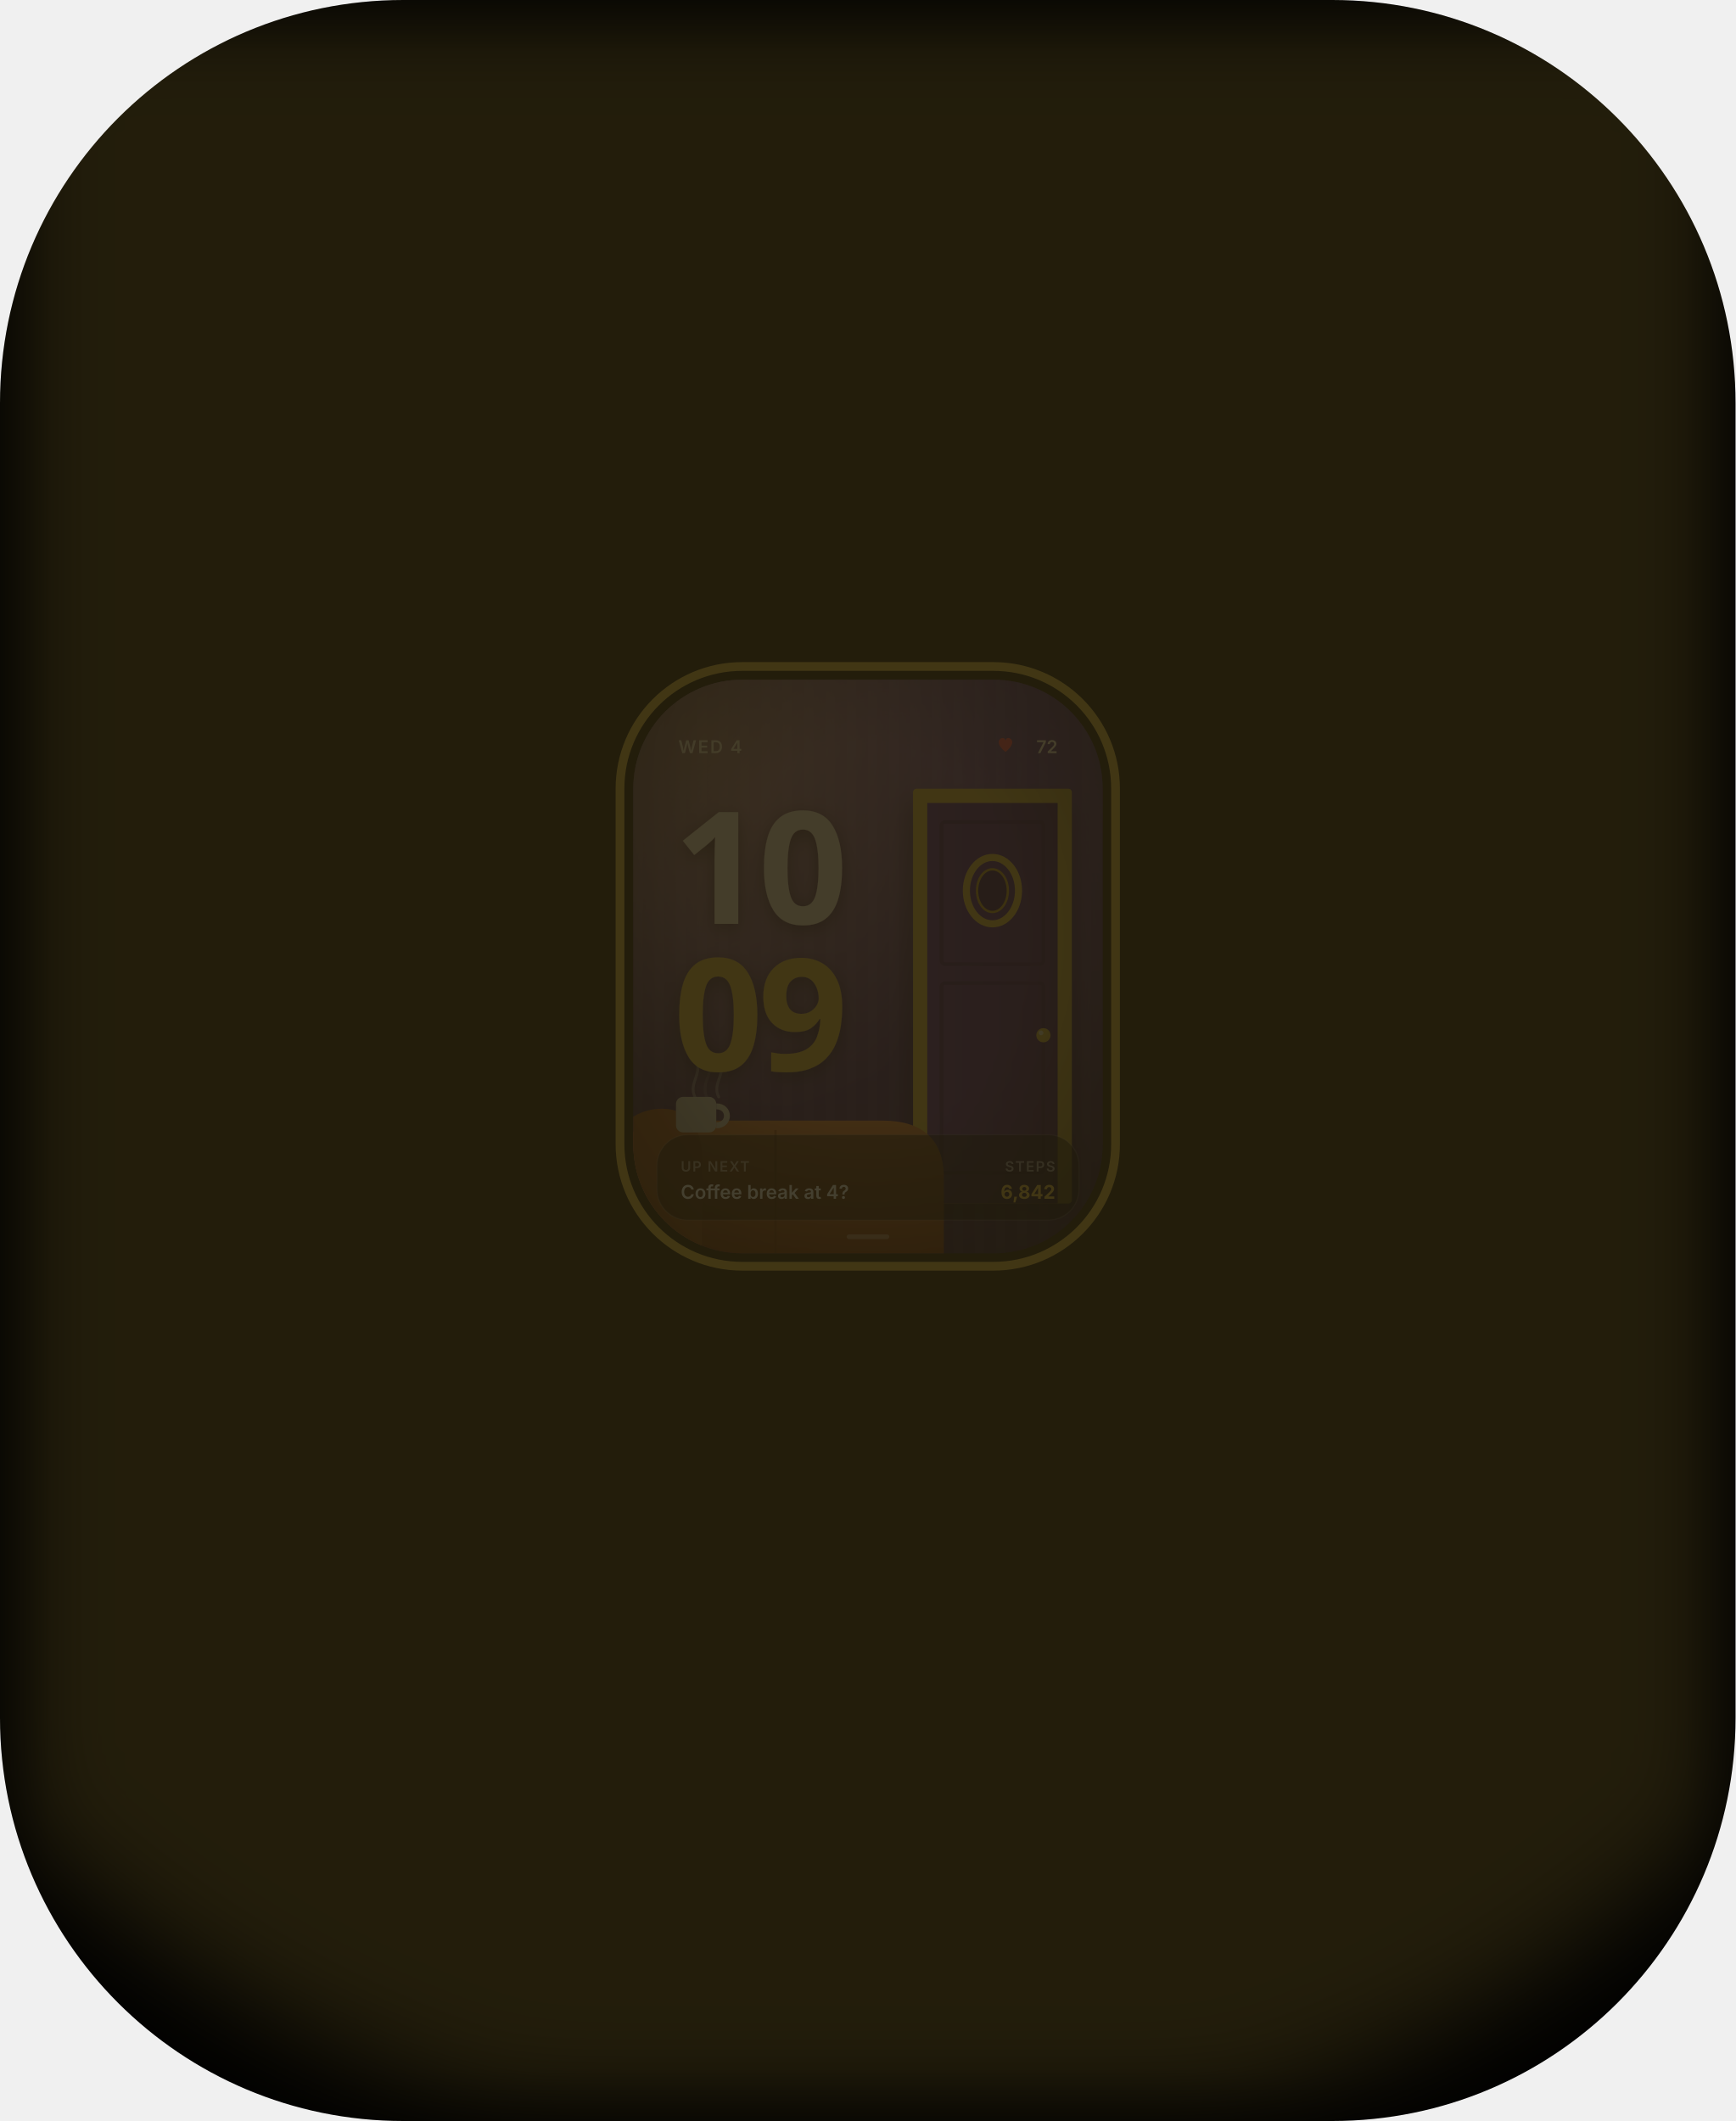
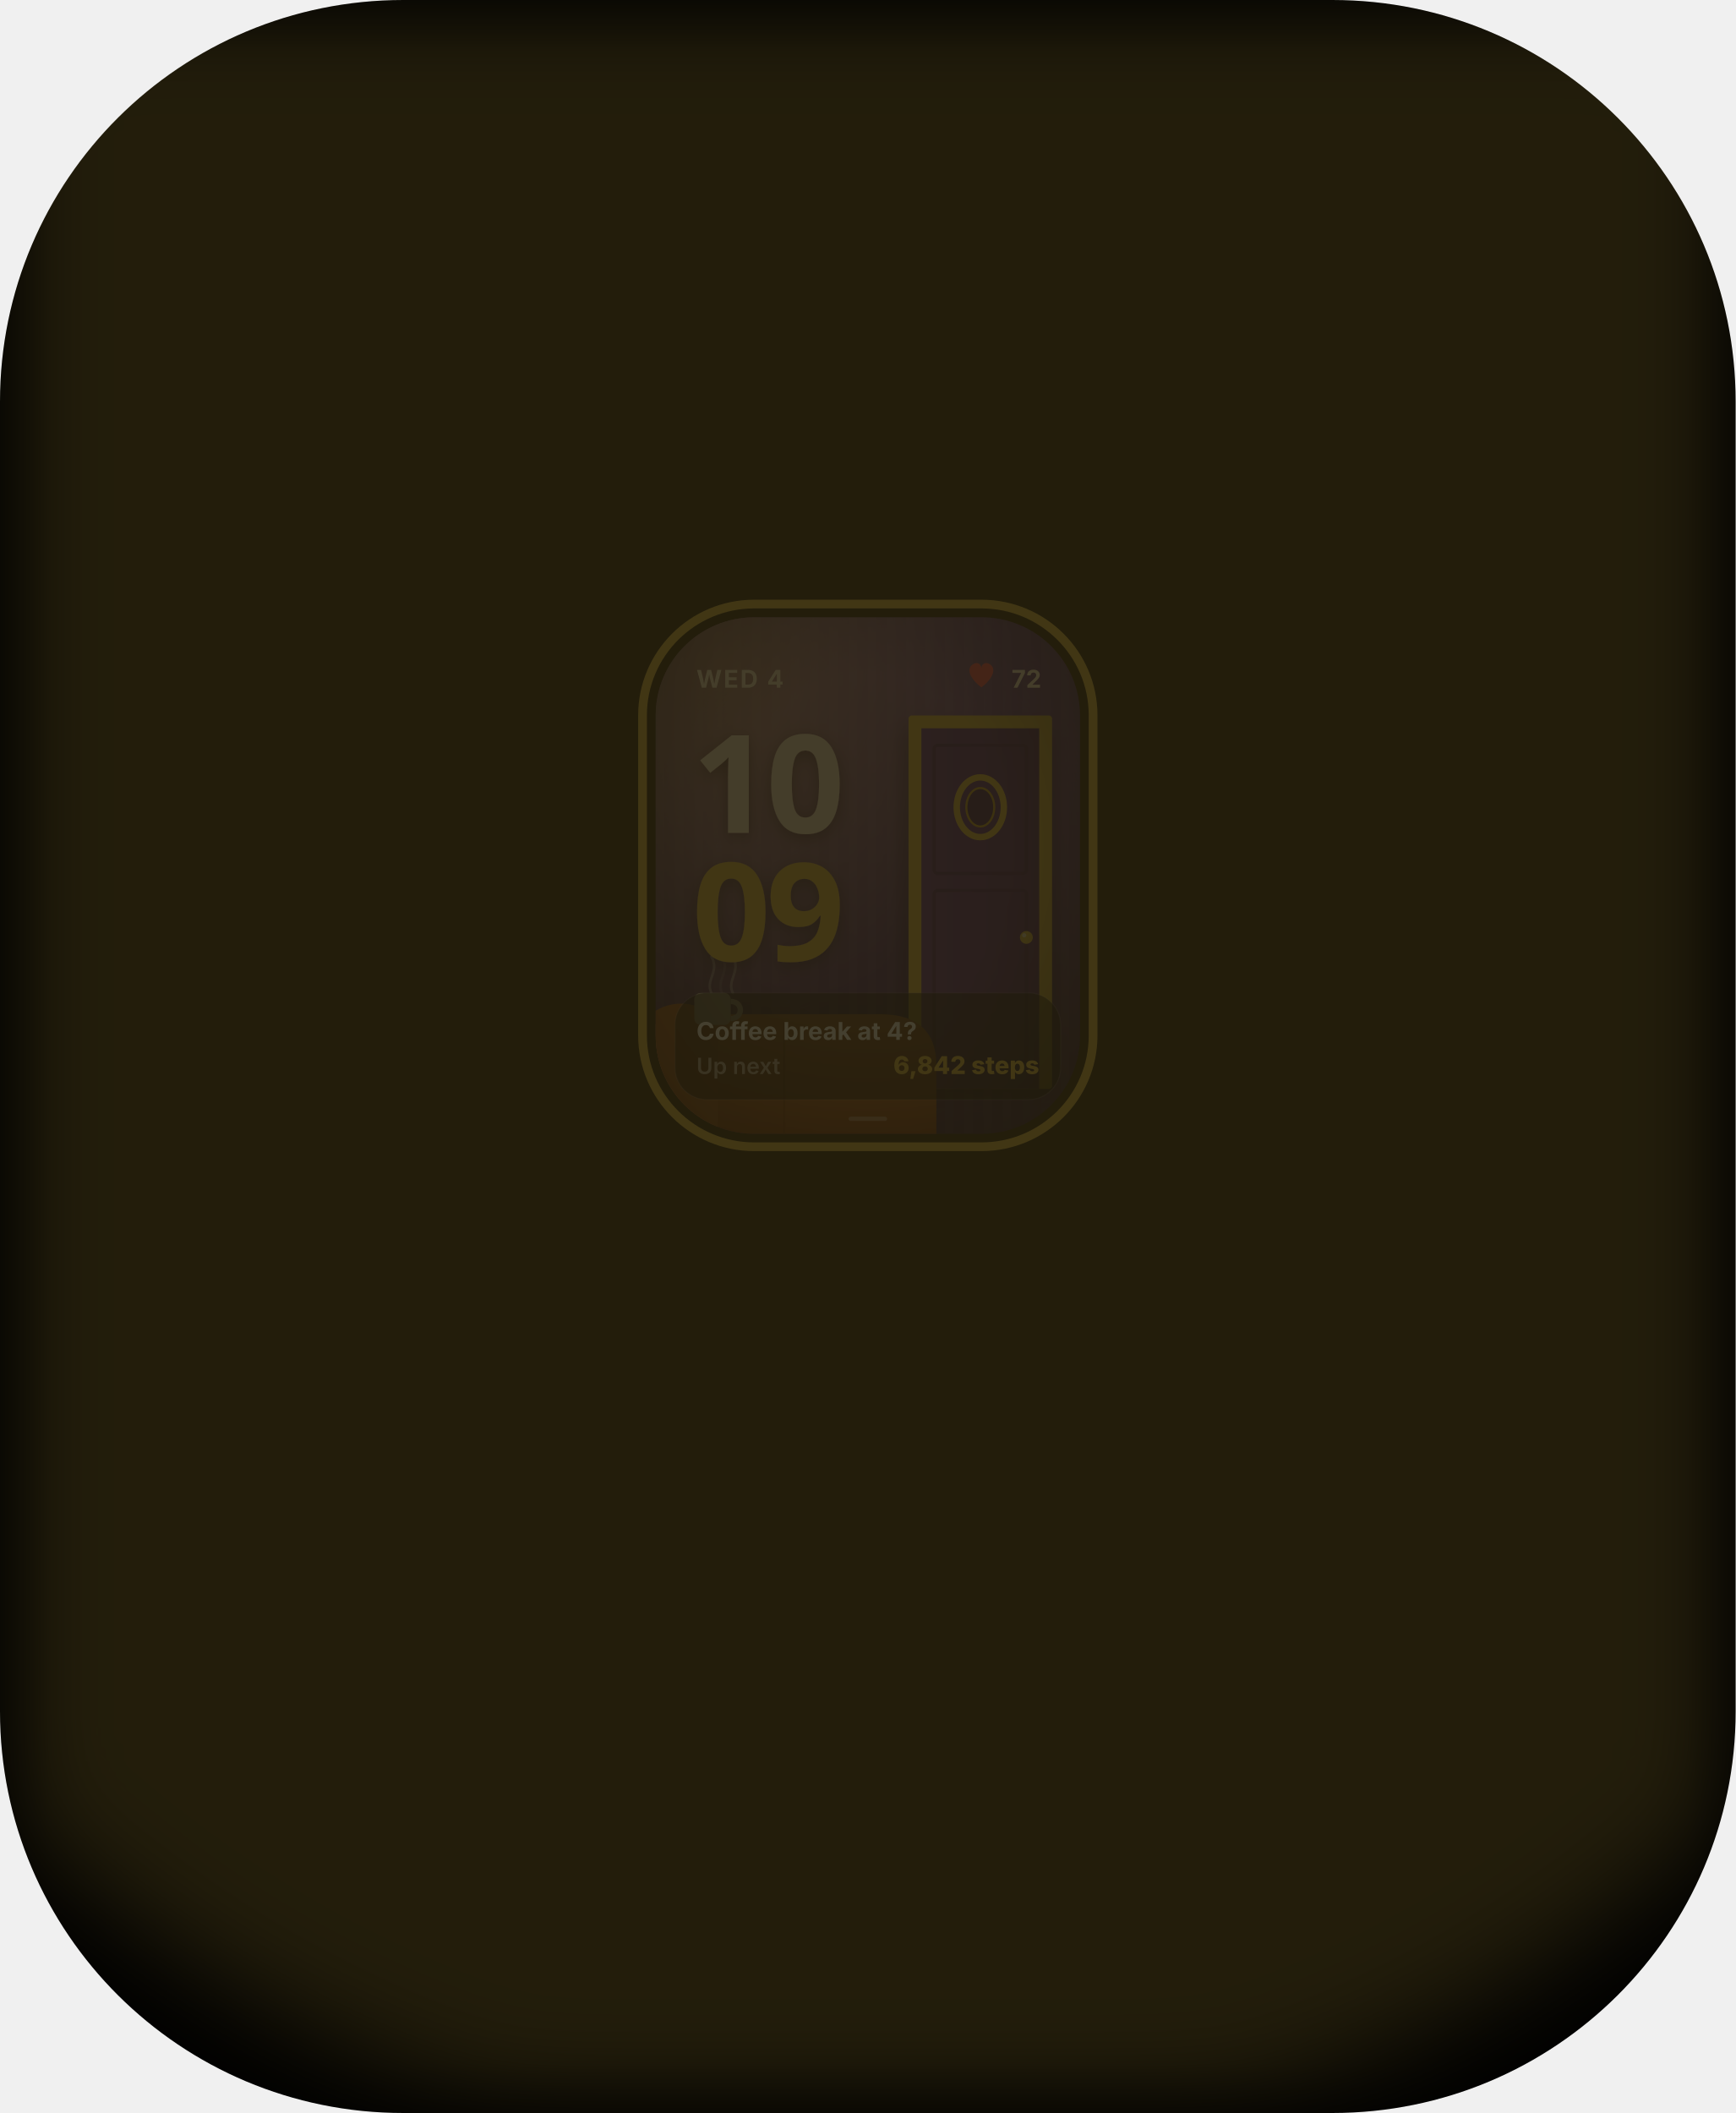
- <svg xmlns="http://www.w3.org/2000/svg" width="396" height="484" viewBox="0 0 396 484">
+ <svg xmlns="http://www.w3.org/2000/svg" width="368" height="448" preserveAspectRatio="none" viewBox="0 0 396 484">
  <defs>
    <clipPath id="gfclip">
      <rect width="396" height="484" rx="92" />
    </clipPath>
    <filter id="gfsoft" x="-50%" y="-50%" width="200%" height="200%">
      <feGaussianBlur stdDeviation="12" />
    </filter>
    <filter id="gfshadow" x="-20%" y="-20%" width="140%" height="140%">
      <feDropShadow dx="0" dy="4" stdDeviation="8" flood-color="#000" flood-opacity=".45" />
    </filter>
  </defs>
  <g clip-path="url(#gfclip)">
    <rect width="396" height="484" fill="#000" />
    <circle cx="198" cy="214" r="281.5" fill="#e9c44c" opacity="0.15" filter="url(#gfsoft)" />
-     <rect x="141.467" y="152.089" width="113.067" height="136.859" rx="27.874" fill="none" stroke="#e9c44c" stroke-width="2" opacity="0.15" />
-     <svg x="144.5" y="155.1" width="107.1" height="130.9" opacity="0.15" viewBox="0 0 396 484">
+     <rect x="146.6" y="138.363" width="102.8" height="124.311" rx="25.489" fill="none" stroke="#e9c44c" stroke-width="2" opacity="0.15" />
+     <svg x="149.6" y="141.4" width="96.8" height="118.3" opacity="0.15" viewBox="0 0 396 484">
      <defs>
        <clipPath id="gfpclip">
          <rect width="396" height="484" rx="92" />
        </clipPath>
        <filter id="gfpsoft" x="-50%" y="-50%" width="200%" height="200%">
          <feGaussianBlur stdDeviation="12" />
        </filter>
        <filter id="gfpshadow" x="-20%" y="-20%" width="140%" height="140%">
          <feDropShadow dx="0" dy="4" stdDeviation="8" flood-color="#000" flood-opacity=".45" />
        </filter>
        <radialGradient id="gfpvig" cx=".5" cy=".45" r=".75">
          <stop offset=".45" stop-color="#000" stop-opacity="0" />
          <stop offset="1" stop-color="#000" stop-opacity=".5" />
        </radialGradient>
      </defs>
      <g clip-path="url(#gfpclip)">
        <defs>
          <linearGradient id="gfpw" x1="0" y1="0" x2="0" y2="1">
            <stop offset="0" stop-color="#7446ad" />
            <stop offset="1" stop-color="#3a1d62" />
          </linearGradient>
          <linearGradient id="gfpd" x1="0" y1="0" x2="1" y2="0">
            <stop offset="0" stop-color="#5f2f93" />
            <stop offset="1" stop-color="#4a2276" />
          </linearGradient>
          <radialGradient id="gfplamp" cx=".15" cy=".1" r=".7">
            <stop offset="0" stop-color="#ffcf8a" stop-opacity=".55" />
            <stop offset="1" stop-color="#ffcf8a" stop-opacity="0" />
          </radialGradient>
          <linearGradient id="gfpc" x1="0" y1="0" x2="0" y2="1">
            <stop offset="0" stop-color="#e98547" />
            <stop offset="1" stop-color="#a94c1f" />
          </linearGradient>
          <filter id="gfpsh" x="-60%" y="-60%" width="220%" height="220%">
            <feGaussianBlur stdDeviation="10" />
          </filter>
        </defs>
        <rect width="396" height="484" fill="url(#gfpw)" />
        <rect x="0" width="8" height="484" fill="#fff" opacity=".035" />
        <rect x="18" width="8" height="484" fill="#fff" opacity=".035" />
        <rect x="36" width="8" height="484" fill="#fff" opacity=".035" />
        <rect x="54" width="8" height="484" fill="#fff" opacity=".035" />
        <rect x="72" width="8" height="484" fill="#fff" opacity=".035" />
        <rect x="90" width="8" height="484" fill="#fff" opacity=".035" />
        <rect x="108" width="8" height="484" fill="#fff" opacity=".035" />
        <rect x="126" width="8" height="484" fill="#fff" opacity=".035" />
        <rect x="144" width="8" height="484" fill="#fff" opacity=".035" />
        <rect x="162" width="8" height="484" fill="#fff" opacity=".035" />
        <rect x="180" width="8" height="484" fill="#fff" opacity=".035" />
        <rect x="198" width="8" height="484" fill="#fff" opacity=".035" />
        <rect x="216" width="8" height="484" fill="#fff" opacity=".035" />
        <rect x="234" width="8" height="484" fill="#fff" opacity=".035" />
        <rect x="252" width="8" height="484" fill="#fff" opacity=".035" />
        <rect x="270" width="8" height="484" fill="#fff" opacity=".035" />
        <rect x="288" width="8" height="484" fill="#fff" opacity=".035" />
        <rect x="306" width="8" height="484" fill="#fff" opacity=".035" />
        <rect x="324" width="8" height="484" fill="#fff" opacity=".035" />
        <rect x="342" width="8" height="484" fill="#fff" opacity=".035" />
        <rect x="360" width="8" height="484" fill="#fff" opacity=".035" />
        <rect x="378" width="8" height="484" fill="#fff" opacity=".035" />
        <rect width="396" height="484" fill="url(#gfplamp)" />
        <rect x="232" y="104" width="138" height="340" fill="#000" opacity=".35" filter="url(#gfpsh)" />
        <rect x="236" y="92" width="134" height="350" rx="3" fill="#e9c44c" />
        <rect x="248" y="104" width="110" height="338" fill="url(#gfpd)" />
        <rect x="260" y="120" width="86" height="120" rx="3" fill="none" stroke="#3d1a66" stroke-width="3" opacity=".7" />
        <rect x="260" y="256" width="86" height="160" rx="3" fill="none" stroke="#3d1a66" stroke-width="3" opacity=".7" />
        <ellipse cx="303" cy="178" rx="22" ry="28" fill="none" stroke="#e9c44c" stroke-width="6" />
        <ellipse cx="303" cy="178" rx="13" ry="18" fill="#3a1d62" stroke="#c99f2e" stroke-width="2" />
        <circle cx="346" cy="300" r="6" fill="#e9c44c" />
        <circle cx="344" cy="298" r="2" fill="#fff7d0" />
        <path d="M-20 420 C -20 386 6 372 40 372 L 210 372 C 244 372 262 388 262 420 L 262 484 L -20 484 Z" fill="url(#gfpc)" />
        <path d="M-20 404 C -20 380 0 362 24 362 C 48 362 58 380 58 404 L 58 484 L -20 484 Z" fill="#c76530" />
        <line x1="120" y1="380" x2="120" y2="484" stroke="#8f3e17" stroke-width="2" opacity=".6" />
        <g transform="translate(36 352)">
          <rect x="0" y="0" width="34" height="30" rx="6" fill="#f6efe2" />
          <path d="M34 8 C 46 8 46 24 34 24" stroke="#f6efe2" stroke-width="5" fill="none" />
        </g>
        <path d="M52 352 C 46 340, 60 332, 52 318" stroke="#fff" stroke-width="2.4" fill="none" stroke-linecap="round" opacity="0.41" />
        <path d="M62 352 C 56 340, 70 332, 62 318" stroke="#fff" stroke-width="2.4" fill="none" stroke-linecap="round" opacity="0.15" />
        <path d="M72 352 C 66 340, 80 332, 72 318" stroke="#fff" stroke-width="2.4" fill="none" stroke-linecap="round" opacity="0.39" />
        <rect width="396" height="484" fill="url(#gfpvig)" />
-         <text x="38" y="62" font-family="Inter, 'Inter Tight', system-ui, sans-serif" font-size="15" font-weight="600" letter-spacing="1.2" fill="#FFF4DC" opacity=".9">WED 4</text>
-         <path transform="translate(314.0 57.0) scale(0.660)" fill="#ff4d5e" d="M0 6 C -9 -1 -11 -8 -6 -11 C -3 -13 0 -11 0 -8 C 0 -11 3 -13 6 -11 C 11 -8 9 -1 0 6Z" />
-         <text x="358" y="62" text-anchor="end" font-family="Inter, 'Inter Tight', system-ui, sans-serif" font-size="15" font-weight="600" fill="#FFF4DC">72</text>
+         <text x="38" y="66" font-family="Inter" font-size="23" font-weight="700" letter-spacing="1.5" fill="#FFF4DC">WED 4</text>
+         <path transform="translate(304.0 58.0) scale(1.283)" fill="#ff4d5e" d="M0 6 C -9 -1 -11 -8 -6 -11 C -3 -13 0 -11 0 -8 C 0 -11 3 -13 6 -11 C 11 -8 9 -1 0 6Z" />
+         <text x="360" y="66" text-anchor="end" font-family="Inter" font-size="23" font-weight="700" fill="#FFF4DC">72</text>
        <g filter="url(#gfpshadow)">
-           <text x="34" y="206" font-family="'Gabarito', sans-serif" font-weight="800" font-size="132" letter-spacing="-4" fill="#FFF4DC">10</text>
-           <text x="34" y="330" font-family="'Gabarito', sans-serif" font-weight="800" font-size="132" letter-spacing="-4" fill="#e9c44c">09</text>
+           <text x="34" y="202" font-family="Gabarito" font-weight="800" font-size="128" letter-spacing="-4" fill="#FFF4DC">10</text>
+           <text x="34" y="322" font-family="Gabarito" font-weight="800" font-size="128" letter-spacing="-4" fill="#e9c44c">09</text>
        </g>
-         <rect x="20" y="384" width="356" height="72" rx="26" fill="#0b0b10" fill-opacity=".52" stroke="#fff" stroke-opacity=".14" />
-         <text x="40" y="415" font-family="Inter, 'Inter Tight', system-ui, sans-serif" font-size="12" font-weight="600" letter-spacing="1" fill="#fff" opacity=".55">UP NEXT</text>
-         <text x="40" y="438" font-family="Inter, 'Inter Tight', system-ui, sans-serif" font-size="16" font-weight="600" fill="#fff">Coffee break at 4?</text>
-         <text x="356" y="438" text-anchor="end" font-family="Inter, 'Inter Tight', system-ui, sans-serif" font-size="16" font-weight="700" fill="#e9c44c">6,842</text>
-         <text x="356" y="415" text-anchor="end" font-family="Inter, 'Inter Tight', system-ui, sans-serif" font-size="12" font-weight="600" letter-spacing="1" fill="#fff" opacity=".55">STEPS</text>
+         <rect x="18" y="352" width="360" height="100" rx="30" fill="#0b0b10" fill-opacity=".58" stroke="#fff" stroke-opacity=".14" />
+         <text x="38" y="396" font-family="Inter" font-size="23" font-weight="700" fill="#fff">Coffee break at 4?</text>
+         <text x="38" y="428" font-family="Inter" font-size="21" font-weight="600" fill="#fff" opacity=".6">Up next</text>
+         <text x="358" y="428" text-anchor="end" font-family="Inter" font-size="23" font-weight="800" fill="#e9c44c">6,842 steps</text>
        <rect x="180" y="468" width="36" height="4" rx="2" fill="#fff" opacity=".35" />
      </g>
    </svg>
  </g>
</svg>
